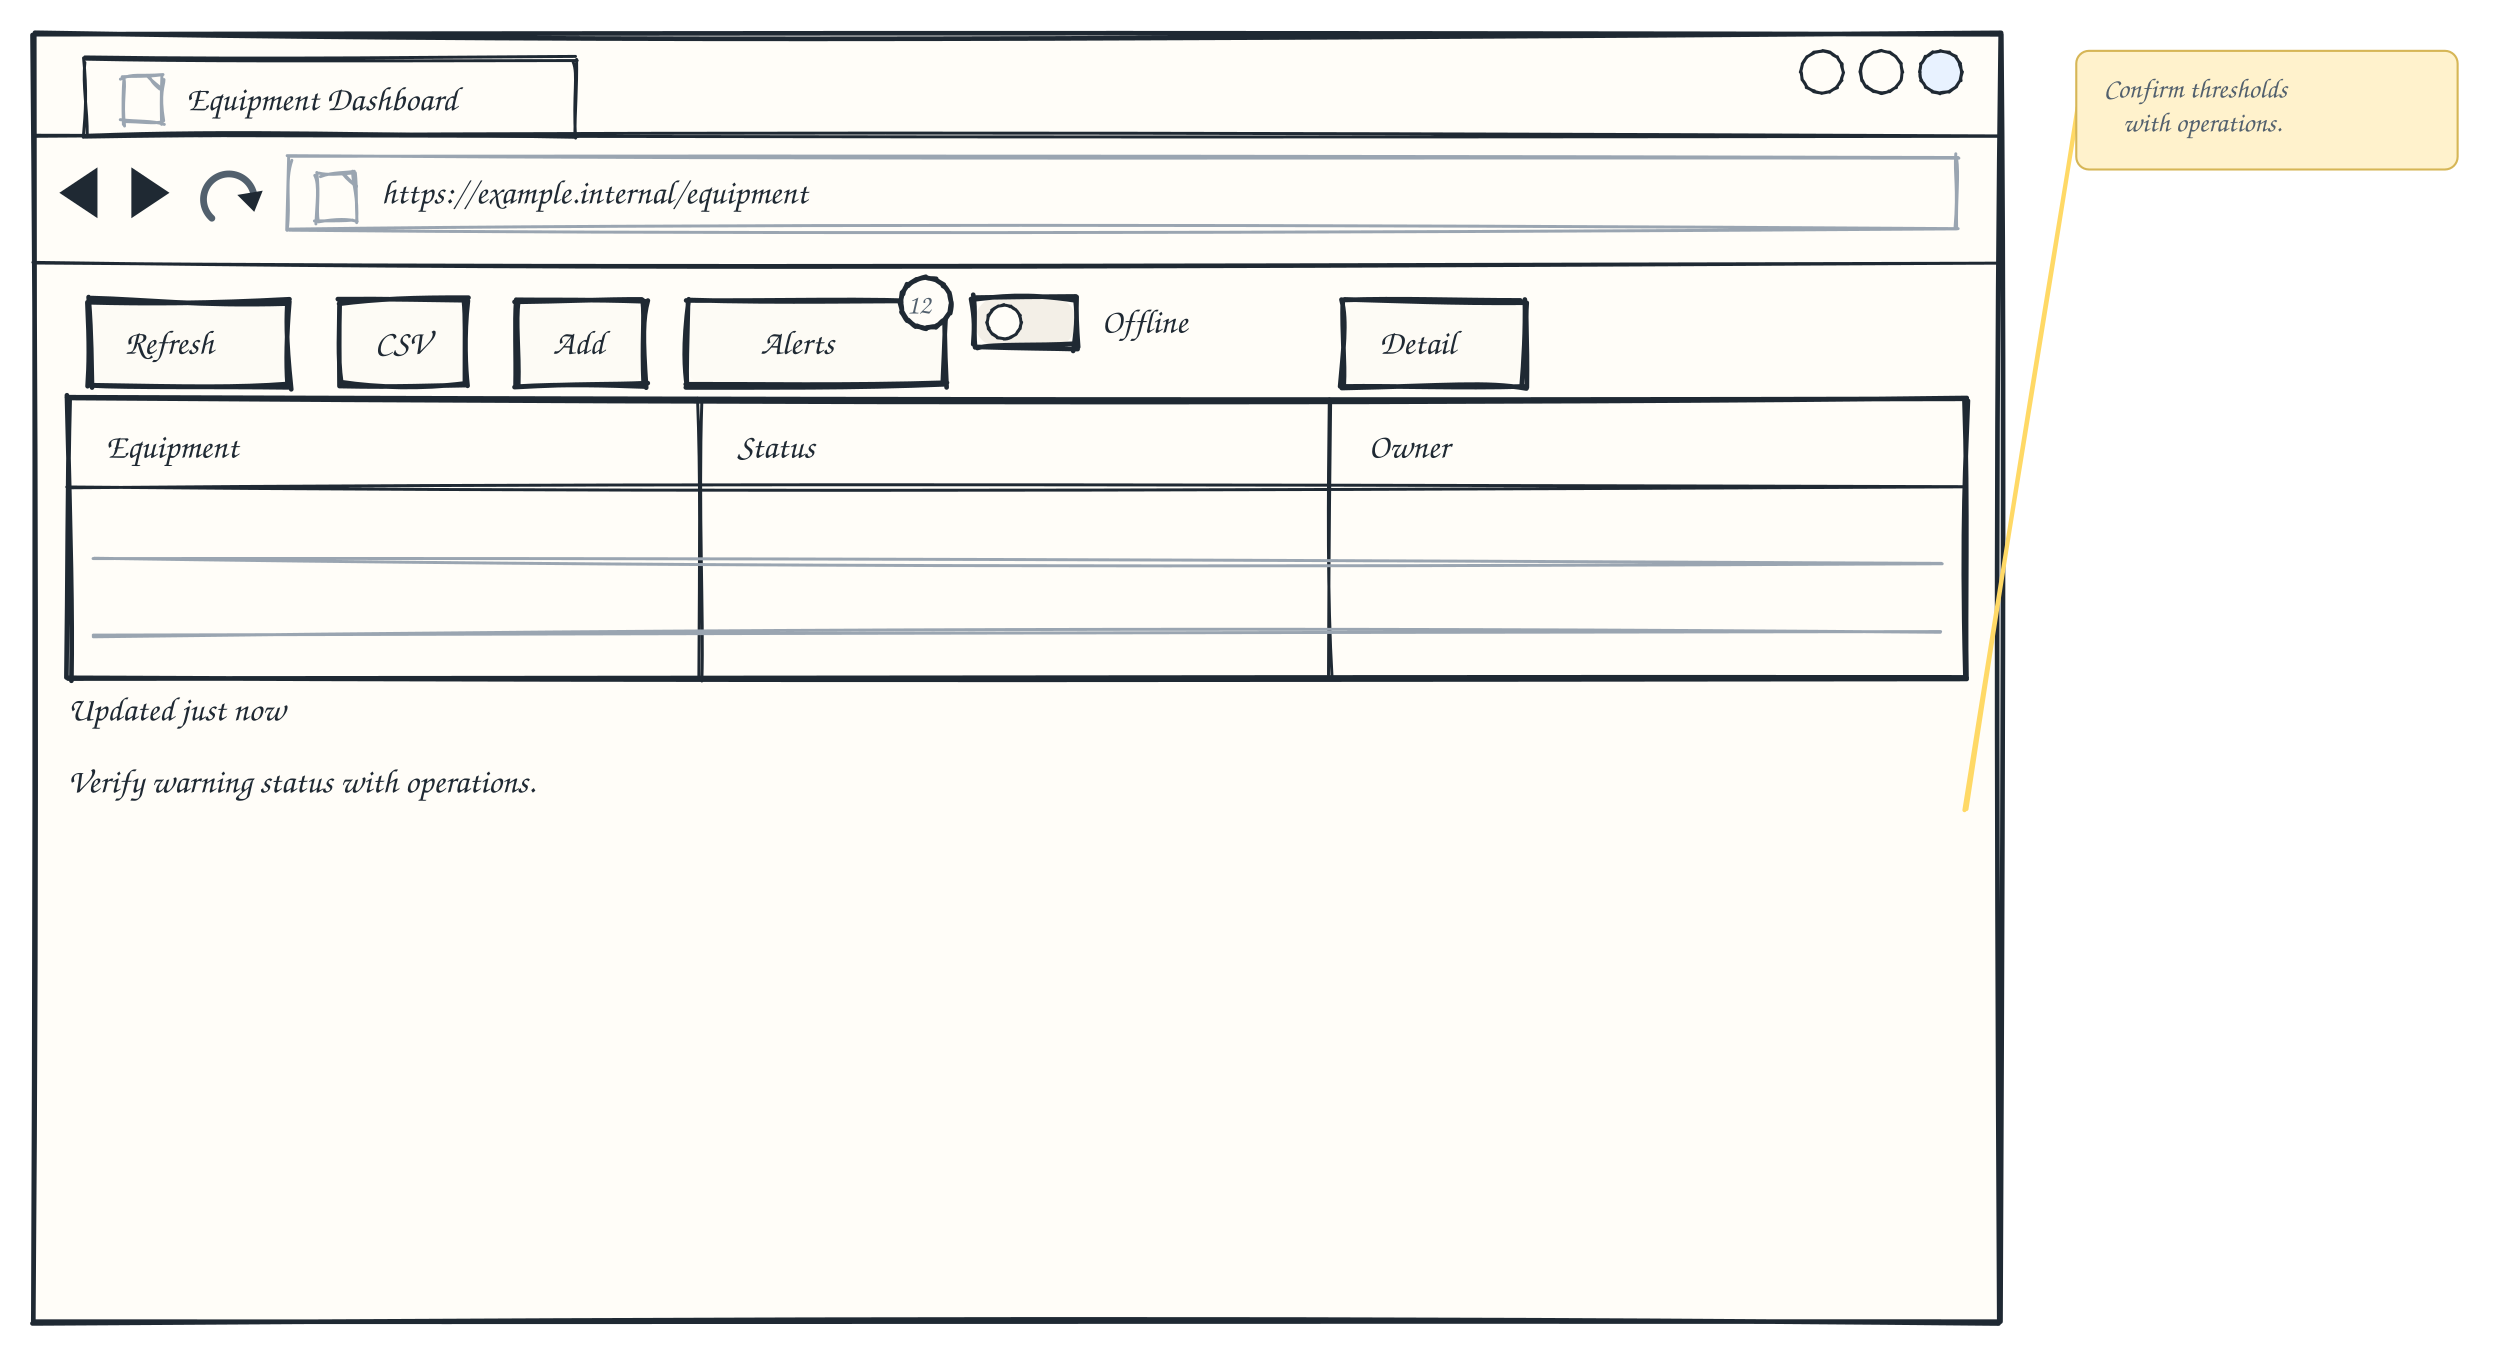
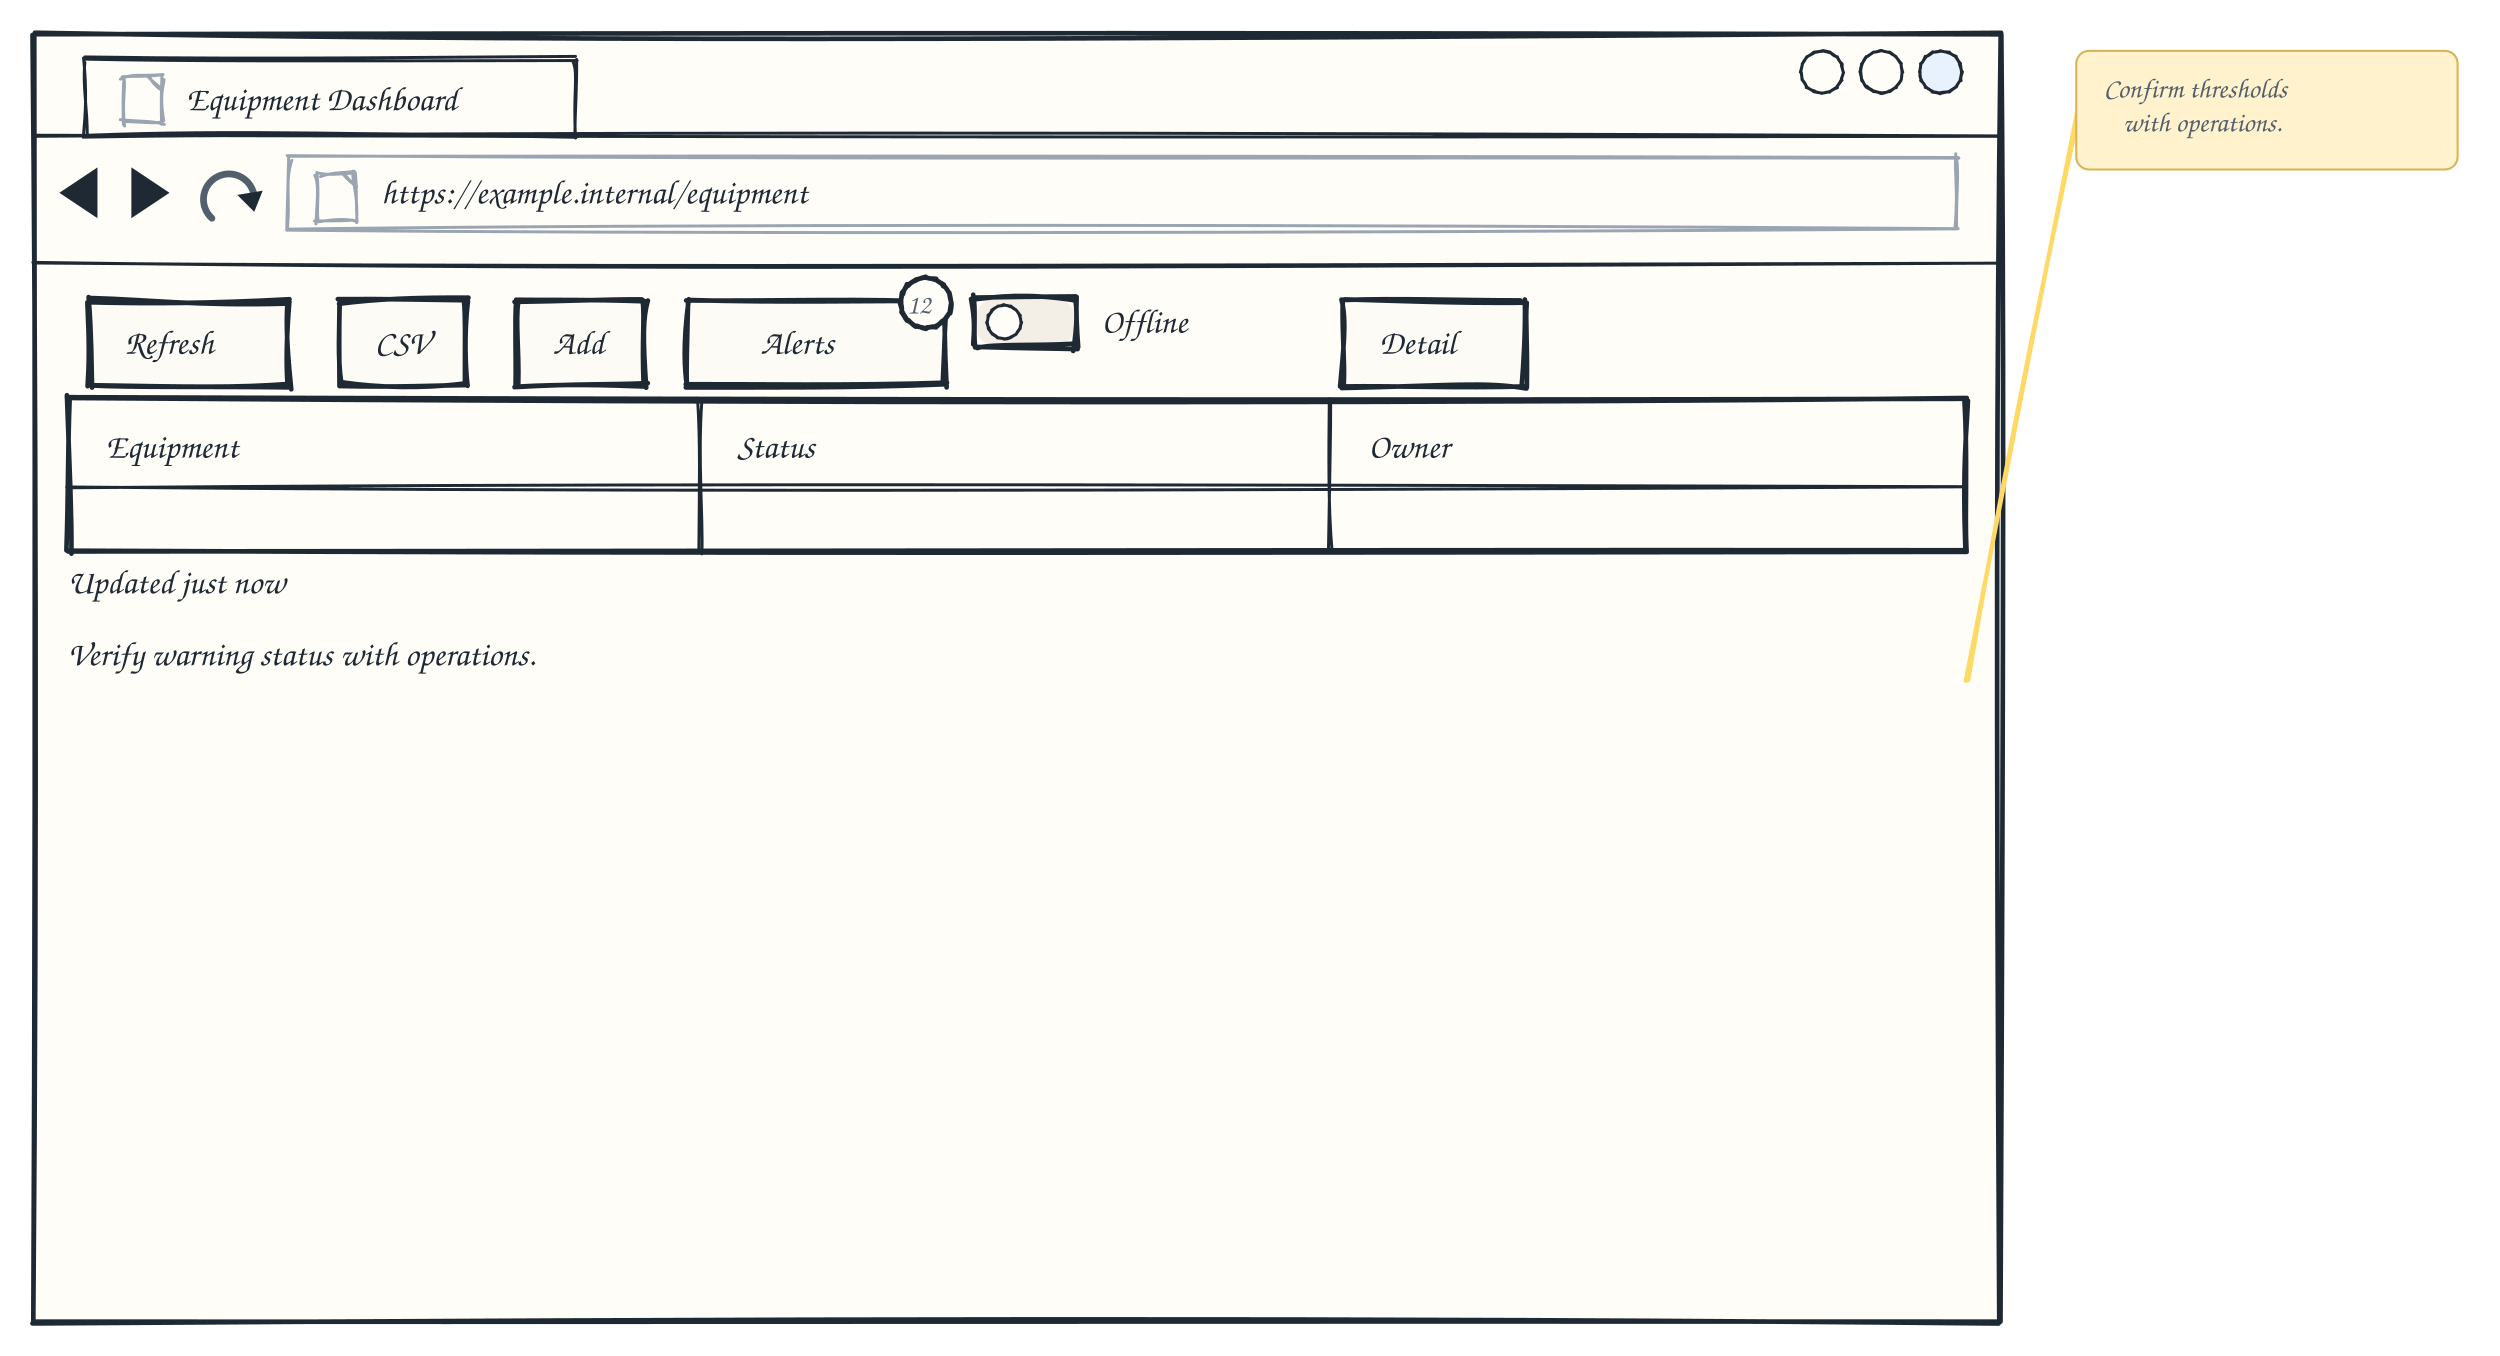
<svg xmlns="http://www.w3.org/2000/svg" width="1180" height="640" viewBox="0 0 1180 640" role="img">
  <style>
svg{background:#fbfaf7;color:#1f2933;font-family:"Comic Sans MS","Bradley Hand","Segoe Print",cursive,sans-serif}
.line{fill:none;stroke:#1f2933;stroke-width:2.2;stroke-linecap:round;stroke-linejoin:round}
.thin{stroke-width:1.4}
.fill{fill:#fffdf8}
.soft{fill:#f3efe7}
.text{fill:#1f2933;font-size:16px}
.small{font-size:13px;fill:#52606d}
.title{font-size:18px;font-weight:700}
.button{fill:#fdfbf5}
.muted{stroke:#9aa5b1}
.chrome{fill:#f7f7f4}
.accent{fill:#e8f2ff}
.note{fill:#fff2cc;stroke:#d6b656}
.note-connector{fill:none;stroke:#ffd966;stroke-width:2;stroke-linecap:round;stroke-linejoin:round}
.badge-fill{fill:#fffdf8}
.nav{fill:#1f2933;stroke:none}
.nav-stroke{fill:none;stroke:#52606d;stroke-width:3.2;stroke-linecap:round;stroke-linejoin:round}
.fill-only{stroke:none}
</style>
  <defs>
    <filter id="wobble">
      <feTurbulence type="fractalNoise" baseFrequency="0.015" numOctaves="2" seed="8" />
      <feDisplacementMap in="SourceGraphic" scale="0.7" />
    </filter>
  </defs>
  <rect x="16" y="16" width="928" height="608" rx="6" class="fill fill-only" />
  <path d="M16.49 15.46 C238.58 19.38, 461.4 19.21, 944.51 15.49 M16.21 16.16 C270.42 15.75, 525.57 15.31, 944.18 16.2 M944.63 16.2 C945.81 141.6, 945.83 265.81, 944.24 623.64 M944.33 15.95 C942.3 173.56, 942.11 331, 943.65 624.24 M943.29 624.7 C649.99 621.82, 356.3 622.38, 15.33 624.66 M944.22 623.82 C597.37 623.54, 250.31 624.05, 15.83 623.82 M15.71 624.13 C17.6 395.19, 16.84 166.24, 15.35 16.53 M15.73 623.71 C16.37 473.5, 16.7 323.56, 16.17 16.16" class="line" />
  <circle cx="860" cy="34" r="10" class="fill fill-only" />
  <path d="M870.01 34.29 C870.06 35.39, 869.21 36.29, 869.03 37.72 M870.16 34.16 C869.73 35.23, 869.3 36.91, 869.15 37.65 M869.41 37.98 C868.91 38.16, 868.52 39.23, 866.76 41.18 M869.09 37.71 C868.44 38.75, 867.99 39.57, 867.09 40.89 M867.3 41.41 C866.51 41.78, 865.66 41.76, 863.64 43.3 M867.19 41.13 C866.32 41.48, 865.65 41.91, 863.84 43.21 M863.58 43.52 C862.86 43.26, 861.77 43.54, 859.74 44.1 M863.88 43.07 C862.82 43.5, 861.3 43.88, 859.94 43.93 M859.87 43.89 C858.5 43.87, 857.63 43.33, 855.81 43.11 M859.99 43.92 C859.11 43.78, 858.33 43.82, 856.1 43.29 M856.44 42.89 C855.1 42.7, 854.2 41.93, 852.91 41.41 M856.02 43.2 C854.9 42.33, 853.88 41.89, 852.76 41.13 M852.58 41.37 C852.65 40.3, 852 39.32, 850.85 37.85 M852.85 40.94 C852.25 40.25, 851.99 39.38, 850.69 37.74 M850.55 37.63 C850.36 36.21, 850.48 35.38, 850.2 34.08 M850.71 37.76 C850.52 36.58, 850.21 35.08, 850.08 34.04 M849.74 34.05 C850.32 32.49, 850.36 31.47, 850.8 29.93 M849.94 33.91 C850.29 32.7, 850.46 31.35, 850.82 30 M850.66 30.14 C851.23 29.13, 851.87 28.06, 852.97 26.9 M850.77 29.99 C851.63 29.04, 852.09 27.81, 852.86 26.76 M853.05 26.77 C853.68 26.31, 854.72 25.84, 856.15 25.06 M852.99 26.74 C854.02 26.26, 855.38 25.35, 856.08 24.64 M856.05 24.63 C856.97 24.96, 857.74 24.32, 860.15 24.19 M856.17 24.62 C857.07 24.44, 857.92 24.48, 860.02 24.09 M860.26 23.84 C861 24.07, 862.37 24.16, 863.84 24.62 M860.17 24 C860.9 24.27, 861.96 24.25, 863.77 24.93 M864.05 24.8 C864.59 25.6, 865.68 26.5, 867.27 26.9 M863.87 24.72 C865.16 25.69, 866.22 26.31, 866.93 26.95 M867.28 27.04 C867.79 27.74, 867.78 28.55, 869.54 30.36 M867.26 26.79 C867.45 27.91, 868.14 28.65, 869.08 30 M869.12 30.12 C869 31.21, 869.58 32.17, 870.14 34.39 M869.43 30.01 C869.45 31.34, 869.56 32.72, 869.97 33.91" class="line thin" />
  <circle cx="888" cy="34" r="10" class="fill fill-only" />
  <path d="M897.75 34.1 C897.64 34.97, 897.65 36.72, 897.33 37.9 M897.81 33.84 C897.6 34.92, 897.67 35.92, 897.34 37.76 M897.25 38.03 C896.97 38.23, 896.63 39.34, 895.1 40.71 M897.15 38.01 C896.77 38.77, 895.73 39.98, 894.9 40.98 M895.13 41.36 C893.73 41.48, 893.24 42.45, 891.81 43.01 M895.19 40.89 C893.97 41.67, 893.29 42.26, 891.95 43.28 M891.49 42.94 C891.09 43.8, 890 43.46, 887.83 43.91 M891.68 43.05 C890.52 43.62, 889.03 43.97, 888.18 44.17 M887.78 43.7 C887.36 43.9, 886.27 43.38, 884.28 42.89 M887.81 44.15 C886.64 43.57, 885.66 43.36, 884.16 43.13 M884.31 42.97 C883.27 42.11, 881.9 41.77, 881.23 40.69 M884.27 43.25 C883.14 42.31, 881.64 41.55, 880.92 41.18 M880.69 40.98 C880.19 40.36, 879.42 38.75, 879.08 37.93 M880.83 41.15 C880.31 40.28, 879.58 39.08, 878.73 37.64 M878.81 38.22 C878.73 36.79, 878.45 36.27, 878.26 33.62 M878.71 37.93 C878.65 36.93, 878.42 35.81, 877.94 33.91 M877.88 33.94 C878.36 32.36, 878.2 31.2, 879.1 29.92 M878.17 33.98 C878.33 32.97, 878.41 31.59, 878.95 30.24 M878.94 30.17 C879.32 29.26, 879.88 28.01, 880.84 26.73 M878.57 30.28 C879.34 29.53, 879.77 28.67, 880.75 27.04 M880.79 27.06 C881.48 26.29, 882.31 26.22, 883.88 24.86 M880.79 27.03 C881.86 26.43, 882.53 25.76, 884.09 24.8 M884.54 24.53 C885.83 24.83, 886.68 23.83, 888.08 23.79 M884.13 24.69 C885.53 24.53, 886.65 24.32, 888.12 23.93 M888.05 23.86 C888.92 24.3, 889.97 24.27, 891.96 24.87 M888.08 23.84 C889.54 24.38, 890.84 24.67, 891.68 24.59 M892.09 24.7 C892.67 25.72, 893.96 25.91, 894.93 26.75 M891.99 24.59 C893.25 25.64, 894.37 26.32, 895.07 27.04 M894.88 26.74 C895.58 27.77, 896.09 28.46, 897.27 30.25 M894.93 26.99 C895.53 27.44, 895.77 28.13, 897.43 29.99 M897.39 29.9 C897.14 31.65, 897.75 32.59, 897.71 33.88 M897.33 30.12 C897.35 31.21, 897.56 32.43, 898.1 34.12" class="line thin" />
  <circle cx="916" cy="34" r="10" class="accent fill-only" />
  <path d="M926.27 33.9 C925.93 35.33, 925.23 36.37, 925.63 38.08 M925.85 33.91 C925.78 35.38, 925.41 36.47, 925.15 37.87 M925.09 38.07 C925.03 38.3, 923.97 39.44, 923.44 41.02 M925.21 37.93 C924.64 38.8, 923.81 40, 923.11 41.06 M922.96 41.32 C922.42 41.59, 921.38 42.33, 919.99 43.5 M923.19 41.04 C922.02 41.8, 920.93 42.56, 919.66 43.35 M920.18 43.15 C918.54 43.56, 917.46 43.38, 915.92 43.73 M919.88 43.43 C919 43.2, 917.92 43.75, 916.03 44.01 M915.7 44.29 C914.68 43.72, 914.18 43.84, 911.96 43.45 M916.02 43.98 C914.56 43.75, 913 43.29, 912.23 43.36 M912.17 43.05 C910.7 42.37, 909.65 41.68, 908.77 40.75 M912.12 43.3 C911.03 42.34, 909.82 41.65, 909.07 41.22 M908.8 41.37 C908.51 39.6, 907.63 38.93, 906.53 38.02 M908.81 40.98 C908.42 39.88, 907.63 39.13, 906.77 37.92 M907.07 38.02 C906.11 36.6, 906.06 35.64, 906.32 33.95 M906.71 37.71 C906.47 36.9, 906.32 36.15, 906.18 34.18 M906.02 33.82 C906.26 32.99, 906.52 32.47, 906.62 29.92 M906.01 34.05 C906.37 32.85, 906.36 31.82, 906.69 30.08 M906.45 30.19 C907.42 29.4, 907.89 28.75, 908.71 26.55 M906.77 30.17 C907.54 29.38, 907.98 28.24, 909.04 26.92 M909.31 26.57 C909.88 26.56, 911.15 25.67, 912.4 24.66 M908.98 26.93 C909.92 26.1, 911.34 25.25, 912.11 24.57 M912.25 24.43 C913.16 24.86, 914.1 24.44, 916.02 24.18 M912.09 24.77 C913.6 24.54, 915.38 24.09, 915.83 24.16 M915.83 23.87 C916.85 24.45, 918.36 24.31, 920.08 25.12 M915.98 24.07 C917.03 24.41, 918.21 24.46, 919.97 24.64 M920.14 24.59 C920.76 25.77, 922.23 26.04, 923.36 26.6 M919.72 24.85 C920.69 25.16, 921.22 25.84, 923.21 26.74 M923.26 27.23 C924.15 27.79, 924.4 29.14, 924.99 30.15 M922.99 26.8 C923.71 28.01, 924.71 29.29, 925.39 29.99 M924.88 30.46 C925.2 31.32, 925.84 33.02, 926.06 34.14 M925.24 30.22 C925.58 31.07, 925.48 32.13, 925.84 33.95" class="line thin" />
  <rect x="40" y="28" width="232" height="36" rx="8" class="fill fill-only" />
  <path d="M40.03 26.87 C127.98 28.19, 218.44 26.82, 271.63 26.62 M39.58 27.91 C89.68 28.95, 141.2 28.81, 272.44 28.58 M270.55 29.34 C272.98 34.98, 270.41 44.81, 271.68 65.18 M272.15 28.05 C272.39 40.3, 271.37 53.49, 271.32 64.31 M270.92 64.78 C188.03 63.49, 106.88 61.09, 41.32 63.87 M272.49 64.49 C183.1 63.34, 95.28 63.73, 39.77 64.73 M41.19 64.53 C41.3 50.88, 38.89 40.6, 40.07 29.49 M39.33 64.8 C40.42 52.46, 41.03 42.67, 39.43 27.36" class="line thin" />
  <text x="88" y="52" class="text">Equipment Dashboard</text>
  <rect x="58" y="36" width="18" height="22" rx="2" class="fill fill-only" />
  <path d="M56.83 37.37 C62.73 34.45, 65.56 36.13, 76.94 35.19 M57.7 36.21 C63.57 35.84, 68.69 36.36, 75.63 35.38 M77.39 37.55 C77.4 40.45, 75.07 43.93, 77.25 57 M76.43 35.65 C75.96 45.35, 76.15 53.63, 76.28 58.69 M77.55 58.71 C71.79 56.84, 65.24 57.45, 56.77 56.49 M76.58 57.49 C72.18 58.53, 67.51 57.44, 58.22 57.39 M58.78 59.48 C57.47 47.69, 59.43 41.92, 58.49 36.63 M58.23 58.74 C57.95 49.75, 58.06 42.44, 58.54 36.45" class="line thin muted" />
  <path d="M70.58 36.22 C70.97 37.29, 72.19 39.47, 75.39 42 M69.95 36.25 C71.97 38.58, 75.05 40.63, 76.26 41.94" class="line thin muted" />
  <path d="M16.02 63.83 C284.63 64.55, 552.96 64.99, 944.03 64.33 M16.04 64.34 C270.3 62.32, 524.49 62.36, 943.86 64.15" class="line thin" />
  <polygon points="28,91 46,79 46,103" class="nav" />
  <polygon points="62,79 80,91 62,103" class="nav" />
  <path d="M 100 103 A 12 12 0 1 1 120 93" class="nav-stroke" />
  <polygon points="120,100 112,92 124,90" class="nav" />
  <rect x="136" y="74" width="788" height="34" rx="6" class="fill fill-only" />
  <path d="M135.54 73.47 C391.42 75.38, 647.5 74.26, 924.58 74.65 M136.11 73.75 C419.07 73.47, 702.43 73.79, 924.23 74.34 M923.13 72.59 C922.36 82.16, 924.37 88.67, 922.77 107.67 M923.46 74.23 C924.75 83.13, 923.17 92.55, 923.53 108.02 M923.69 108.03 C608.98 110.24, 294.86 110.3, 136.48 108.65 M924.24 107.92 C618.36 105.88, 312.73 105.74, 135.95 108.15 M135.52 108.73 C137.23 95.64, 134.31 85.7, 137.75 75.66 M135.33 108.55 C135.64 94.88, 136.06 83.87, 136.24 74.11" class="line thin muted" />
  <rect x="150" y="82" width="18" height="22" rx="2" class="fill fill-only" />
  <path d="M151.24 83.38 C156.83 81.11, 164.06 81.6, 167.22 80.84 M150.48 81.7 C154.62 82.66, 159.13 82.34, 167.69 81.56 M166.37 80.81 C166.72 88.01, 168.97 92.14, 168.35 105.09 M167.74 81.82 C168.4 88.26, 168.03 94.65, 168.48 104.39 M166.44 103.88 C162.91 104.27, 158 104.26, 148.41 104.28 M168.6 104.52 C164.52 103.31, 158.95 103.21, 150.37 104.71 M149.11 105.68 C149.44 97.02, 150.9 86.95, 148.57 82.8 M150.23 104.48 C149.16 98.68, 150.87 92.85, 149.54 81.4" class="line thin muted" />
  <path d="M162.02 82.23 C163.65 84.44, 166.6 86.91, 168.28 87.84 M162.32 82.01 C163.72 83.75, 165.79 85.91, 168.28 88.02" class="line thin muted" />
  <text x="180" y="96" class="text">https://example.internal/equipment</text>
  <path d="M15.54 123.83 C230.99 126.96, 446.61 126.92, 943.35 124.19 M16.35 124.14 C217 125.83, 418.02 125.53, 943.89 124.22" class="line thin" />
  <rect x="42" y="142" width="94" height="40" rx="10" class="button fill-only" />
  <path d="M43.25 140.69 C68.91 141.33, 92.55 144.53, 135.74 143.29 M41.27 142.66 C69.77 143.37, 98.58 143.3, 136.63 141.24 M135.7 141.45 C135.34 149.44, 134.74 157.93, 137.47 183.75 M136.58 142.4 C135.3 157.72, 134.96 171.3, 135.74 181.72 M135.7 181.25 C111.97 183.08, 89.11 182.61, 42.84 181.82 M136.61 182.84 C99.18 182.34, 61.12 182.98, 42.04 181.89 M43.45 182.93 C43.12 171.55, 43.3 159.5, 41.83 140.22 M41.34 182.29 C42.02 172.12, 42.23 162.9, 41.25 142.87" class="line" />
  <text x="59" y="167" class="text">Refresh</text>
  <rect x="160" y="142" width="60" height="40" rx="10" class="button fill-only" />
  <path d="M160.05 143.39 C178.04 141.09, 195.19 140.4, 221.11 140.5 M159.46 141.18 C183.56 141, 207.34 141.62, 219.74 141.73 M218.95 141.66 C219.77 149.85, 219.41 158.51, 219.44 181.57 M220.86 142 C218.93 158.51, 219.81 174.54, 220.69 182.1 M218.93 181.04 C199.29 183.56, 177.69 182.93, 161.65 180.47 M220.61 181.75 C204.72 181.95, 189.68 182.84, 160.53 182.22 M161.03 180.28 C159.3 168.7, 160.25 155.52, 160.25 142.97 M160.24 182.22 C160.19 169.93, 159.91 157.71, 160.35 142.16" class="line" />
  <text x="177" y="167" class="text">CSV</text>
  <rect x="244" y="142" width="60" height="40" rx="10" class="button fill-only" />
  <path d="M242.86 142.49 C265.86 142.22, 285.61 141.23, 302.88 141.31 M243.66 141.5 C259.82 141.74, 276.84 141.25, 304.66 142.23 M305.79 141.87 C303.48 150.25, 303.37 159.1, 305.01 182.99 M303.34 141.59 C304.37 151.31, 302.85 159.98, 303.84 182.47 M305.75 180.83 C286.84 181.73, 273.91 180.95, 242.86 182.72 M304.62 182.45 C286.63 181.79, 267.39 181.12, 243.22 182.55 M244.62 181.23 C245.08 165.86, 243.2 151.53, 244.67 142.11 M243.34 182.16 C243.65 167.74, 242.86 152.52, 243.65 141.45" class="line" />
  <text x="261" y="167" class="text">Add</text>
  <rect x="324" y="142" width="122" height="40" rx="10" class="button fill-only" />
  <path d="M325.26 141.6 C369.27 143.01, 414.8 141.73, 446.25 142.13 M323.86 141.82 C368.14 142.22, 410.86 140.61, 445.77 142.72 M447.04 142.08 C445.91 150.65, 446.04 159.68, 444.98 180.81 M445.62 141.18 C446 152.1, 445.7 161.42, 446.8 182.85 M446.97 180.62 C400.95 182.16, 354.46 181.23, 323.67 181.37 M446.62 181.36 C403.04 183.24, 359.71 182.82, 323.71 182.88 M324.2 182.18 C323.25 174.62, 322.16 163.54, 325.09 141.25 M324.24 182.09 C323.82 173.55, 324.33 163.33, 324.76 142.54" class="line" />
  <text x="359" y="167" class="text">Alerts</text>
  <circle cx="437" cy="143" r="12" class="badge-fill fill-only" />
  <path d="M449.02 142.66 C449.18 143.73, 449.09 145.22, 448.51 147.84 M449.01 143.04 C448.64 144.02, 448.63 145.37, 448.27 147.44 M448.16 147.67 C447.56 148.51, 447.1 149.49, 445.63 151.54 M448.06 147.74 C447.41 148.65, 446.46 149.92, 445.47 151.34 M445.54 151.07 C443.98 151.81, 443.43 153.19, 441.72 154.51 M445.65 151.5 C444.9 152.12, 444.13 152.6, 441.64 153.93 M441.54 154.38 C440.75 154.43, 439.45 154.25, 437.39 154.58 M441.42 154.09 C440.14 154.09, 438.82 154.38, 437.02 154.95 M437.14 155.21 C435.94 155.06, 435 154.68, 432.81 153.78 M437.01 155.18 C436.25 154.72, 434.94 154.4, 432.58 154.07 M432.16 154.17 C431.39 153.73, 430.2 152.63, 428.69 151.06 M432.36 154.03 C431.31 153.54, 430.36 152.53, 428.7 151.46 M428.15 151.36 C427.36 150.58, 426.67 148.78, 425.48 147.25 M428.51 151.48 C427.74 150.17, 426.77 148.96, 426.06 147.49 M425.67 147.63 C425.7 146.8, 425.83 146.03, 425.35 143.38 M425.83 147.7 C425.69 145.98, 425.34 144.94, 424.82 143.13 M425.37 142.81 C425.19 141.6, 425.4 140.69, 425.75 138.05 M424.9 143.17 C425.34 141.22, 425.59 139.9, 426.01 138.19 M426.26 138.77 C426.57 136.56, 427.77 135.47, 428.09 134.13 M425.72 138.2 C426.64 137.24, 427.16 136.27, 428.45 134.53 M428.67 134.87 C429.11 134.32, 430.23 133.08, 432.27 132.37 M428.74 134.37 C429.38 133.89, 430.45 133.07, 432.58 131.84 M432.64 131.85 C433.34 131.92, 434.78 131.1, 436.98 130.63 M432.63 132.14 C433.82 131.61, 434.7 131.22, 436.94 130.99 M437.21 131.09 C438.78 131.67, 440.37 131.35, 441.88 131.6 M436.88 130.92 C438.13 131.4, 439.38 131.37, 441.68 132.13 M441.71 131.97 C442.24 132.75, 444.09 133.35, 445.09 134.58 M441.5 131.85 C442.75 132.79, 443.71 133.34, 445.47 134.34 M445.08 134.95 C446.39 135.55, 446.64 136.03, 448.17 138.59 M445.41 134.66 C446.69 135.83, 447.46 137.45, 448.15 138.55 M448.07 138.13 C448.66 140.22, 448.76 142.09, 448.96 142.68 M448.08 138.25 C448.28 140.11, 448.68 141.62, 449.01 143.04" class="line" />
  <text x="428" y="148" class="text small">12</text>
  <rect x="460" y="140" width="48" height="24" rx="12" class="soft fill-only" />
  <path d="M458.86 141.4 C471.17 140.03, 483.77 138.15, 507.39 141.76 M460.25 140.46 C476.24 140.19, 491.22 139.96, 507.8 139.91 M507.53 140.51 C508.14 145.96, 508.76 151.85, 506.53 165.65 M508.17 140.17 C507.88 146.88, 508.2 154.47, 508.9 163.8 M507.42 162.2 C489.38 163.36, 468.78 162.12, 461.29 164.26 M508.63 164.78 C495.81 164.42, 484.41 164.49, 460.68 163.74 M459.36 162.48 C459.79 155.85, 460.24 151, 458.33 141.13 M460.24 163.97 C459.39 155.03, 460.7 146.26, 459.36 139.12" class="line" />
  <circle cx="474" cy="152" r="8" class="fill fill-only" />
  <path d="M482.22 152.09 C482.03 153.06, 481.45 153.55, 481.52 154.88 M482.08 152.14 C481.8 152.8, 481.85 153.23, 481.52 155.13 M481.18 155.19 C481.09 155.82, 480.86 155.9, 479.67 157.56 M481.47 155.02 C480.74 155.8, 480.12 156.65, 479.67 157.69 M479.42 157.93 C478.58 158.34, 478.06 158.62, 476.8 159.2 M479.77 157.6 C478.71 158.29, 478.18 158.56, 476.95 159.4 M476.88 159.29 C476.23 159.92, 474.74 160.05, 473.78 160.05 M476.95 159.37 C476.55 159.52, 475.71 159.54, 474.08 160.04 M473.95 159.84 C472.81 159.8, 471.87 159.32, 470.7 159.46 M474.03 159.86 C472.75 159.79, 471.56 159.49, 470.85 159.43 M471.18 159.57 C470.57 158.89, 469.65 158.22, 468.35 157.47 M470.98 159.44 C469.99 158.72, 469.21 158.16, 468.39 157.72 M468.27 157.57 C467.76 157.01, 467.47 156.58, 466.69 154.97 M468.31 157.69 C467.65 156.49, 466.9 155.78, 466.46 155.14 M466.86 154.78 C466.26 154.22, 466.22 153.61, 465.7 152.16 M466.55 155.09 C466.29 153.95, 466.07 152.93, 465.96 151.89 M465.85 152.31 C466.07 151.48, 466.4 150.65, 466.36 148.7 M465.99 151.91 C466.28 150.93, 466.32 150, 466.57 148.86 M466.67 149.22 C467.21 147.92, 467.86 147.53, 468.48 146.43 M466.48 148.95 C466.97 148.44, 467.31 147.85, 468.45 146.47 M468.03 146.42 C468.87 145.75, 469.79 145.2, 471.04 144.59 M468.48 146.4 C468.84 146.07, 469.29 145.57, 471.08 144.51 M471.25 144.41 C471.72 144.59, 472.81 144.22, 473.88 143.74 M471.02 144.57 C471.67 144.35, 472.4 144.45, 474.12 144.05 M473.8 144.08 C474.46 144.01, 475.65 144.11, 476.82 144.81 M474.08 144 C474.86 144.06, 475.79 144.41, 476.96 144.52 M477.21 144.48 C477.66 145.3, 478.57 145.83, 479.46 146.15 M477.19 144.67 C477.97 145.12, 479.02 145.88, 479.56 146.37 M479.37 146.16 C480.49 147.05, 480.88 148.42, 481.63 148.89 M479.7 146.45 C480.28 147.1, 480.68 147.78, 481.37 149.02 M481.18 149.02 C481.81 150.24, 481.8 151.47, 481.91 152.21 M481.24 149.01 C481.68 149.85, 481.78 150.6, 481.91 152.06" class="line thin" />
  <text x="520" y="157" class="text">Offline</text>
  <rect x="634" y="142" width="85" height="40" rx="10" class="button fill-only" />
  <path d="M634.07 141.61 C660.06 140.66, 688.7 141.8, 717.54 141.79 M634.64 141.31 C660.06 142, 685.03 143.13, 718.83 142.9 M720.62 142.94 C719.91 152.27, 721.02 158.4, 720.68 182.89 M719.73 141.36 C720.06 155.28, 719.2 170.77, 718.2 182.55 M720.46 183.38 C701.04 180.01, 684.17 182.06, 633.31 183.16 M719.64 182.39 C688.87 183.28, 658.91 182.04, 633.86 182.4 M632.53 182.38 C633.88 166.85, 635.88 151.18, 633.17 141.42 M634.24 181.84 C634.87 171, 633.39 158.57, 633.77 141.49" class="line" />
  <text x="651" y="167" class="text">Detail</text>
-   <rect x="32" y="188" width="896" height="132" rx="6" class="fill fill-only" />
-   <path d="M31.55 187.48 C347.76 188.59, 662.62 188.93, 927.96 188.24 M32.33 187.85 C378.73 190.44, 726.13 190.44, 928.3 187.84 M928.86 189.15 C928 215.38, 925.76 245.61, 927.65 318.71 M927.21 188.75 C928.97 238.72, 927.52 287.88, 928.16 319.13 M928.27 320.47 C637.72 320.71, 348.49 321.46, 32.05 319.92 M928.26 319.72 C740.77 319.53, 554.21 319.85, 32.14 320.29 M33.71 321.33 C34.2 288.27, 33.38 257.72, 31.59 186.56 M31.34 319.77 C32.01 274.71, 31.83 227.19, 32.87 188.58" class="line" />
+   <rect x="32" y="188" width="896" height="72" rx="6" class="fill fill-only" />
+   <path d="M31.55 187.48 C347.76 188.59, 662.62 188.93, 927.96 188.24 M32.33 187.85 C378.73 190.44, 726.13 190.44, 928.3 187.84 M928.86 189.15 C928.4 202.14, 926.16 219.12, 927.65 258.71 M927.21 188.75 C928.79 216, 927.34 242.44, 928.16 259.13 M928.27 260.47 C637.72 260.71, 348.49 261.46, 32.05 259.92 M928.26 259.72 C740.77 259.53, 554.21 259.85, 32.14 260.29 M33.71 261.33 C33.85 242.44, 33.02 226.07, 31.59 186.56 M31.34 259.77 C32.22 235.64, 32.03 209.06, 32.87 188.58" class="line" />
  <text x="50" y="216" class="text">Equipment</text>
-   <path d="M331.27 189.41 C329.57 239.86, 332.24 291.56, 331.28 321.42 M329.23 187.95 C330.66 224.87, 330.21 259.79, 329.86 320.08" class="line thin" />
+   <path d="M331.27 189.41 C329.28 216.6, 331.94 245.05, 331.28 261.42 M329.23 187.95 C330.57 208.5, 330.12 227.06, 329.86 260.08" class="line thin" />
  <text x="348" y="216" class="text">Status</text>
-   <path d="M628.07 188.52 C627.76 219.2, 627.29 245.3, 627.05 318.63 M627.43 188.27 C626.84 234.99, 626.49 281.9, 628.77 320.58" class="line thin" />
+   <path d="M628.07 188.52 C628.15 205.8, 627.67 218.52, 627.05 258.63 M627.43 188.27 C627.18 213.49, 626.83 238.89, 628.77 260.58" class="line thin" />
  <text x="646" y="216" class="text">Owner</text>
  <path d="M31.55 229.85 C263.39 231.98, 495.3 231.96, 928.17 229.78 M31.85 230.24 C250.89 228.36, 469.48 228.47, 927.96 229.71" class="line thin" />
-   <path d="M44.51 263.49 C300.9 267.44, 557.83 267.89, 916.72 266.1 M43.93 263.64 C331.35 263.35, 618.79 264.4, 916.32 265.91" class="line thin muted" />
-   <path d="M44.03 300.57 C331.18 296.84, 619.33 295.92, 915.83 298.43 M44.01 299.77 C231.99 299.27, 419.74 298.78, 915.97 298.1" class="line thin muted" />
-   <text x="32" y="340" class="text">Updated just now</text>
-   <text x="32" y="374" class="text">Verify warning status with operations.</text>
-   <path d="M927.24 382.36 C946.59 260.2, 966.52 141.33, 980.63 50.84 M928.14 381.83 C943.05 282.98, 958.75 184.03, 980.56 52.51" class="note-connector" />
+   <text x="32" y="280" class="text">Updated just now</text>
+   <text x="32" y="314" class="text">Verify warning status with operations.</text>
+   <path d="M928.99 321.01 C942.15 242.98, 957.8 163.21, 981.39 52.2 M927.86 321.31 C945.28 232.18, 962.32 143.92, 980.62 51.82" class="note-connector" />
  <rect x="980" y="24" width="180" height="56" rx="6" class="note" />
  <text x="993" y="46" class="text small">Confirm thresholds</text>
  <text x="1002" y="62" class="text small">with operations.</text>
</svg>
